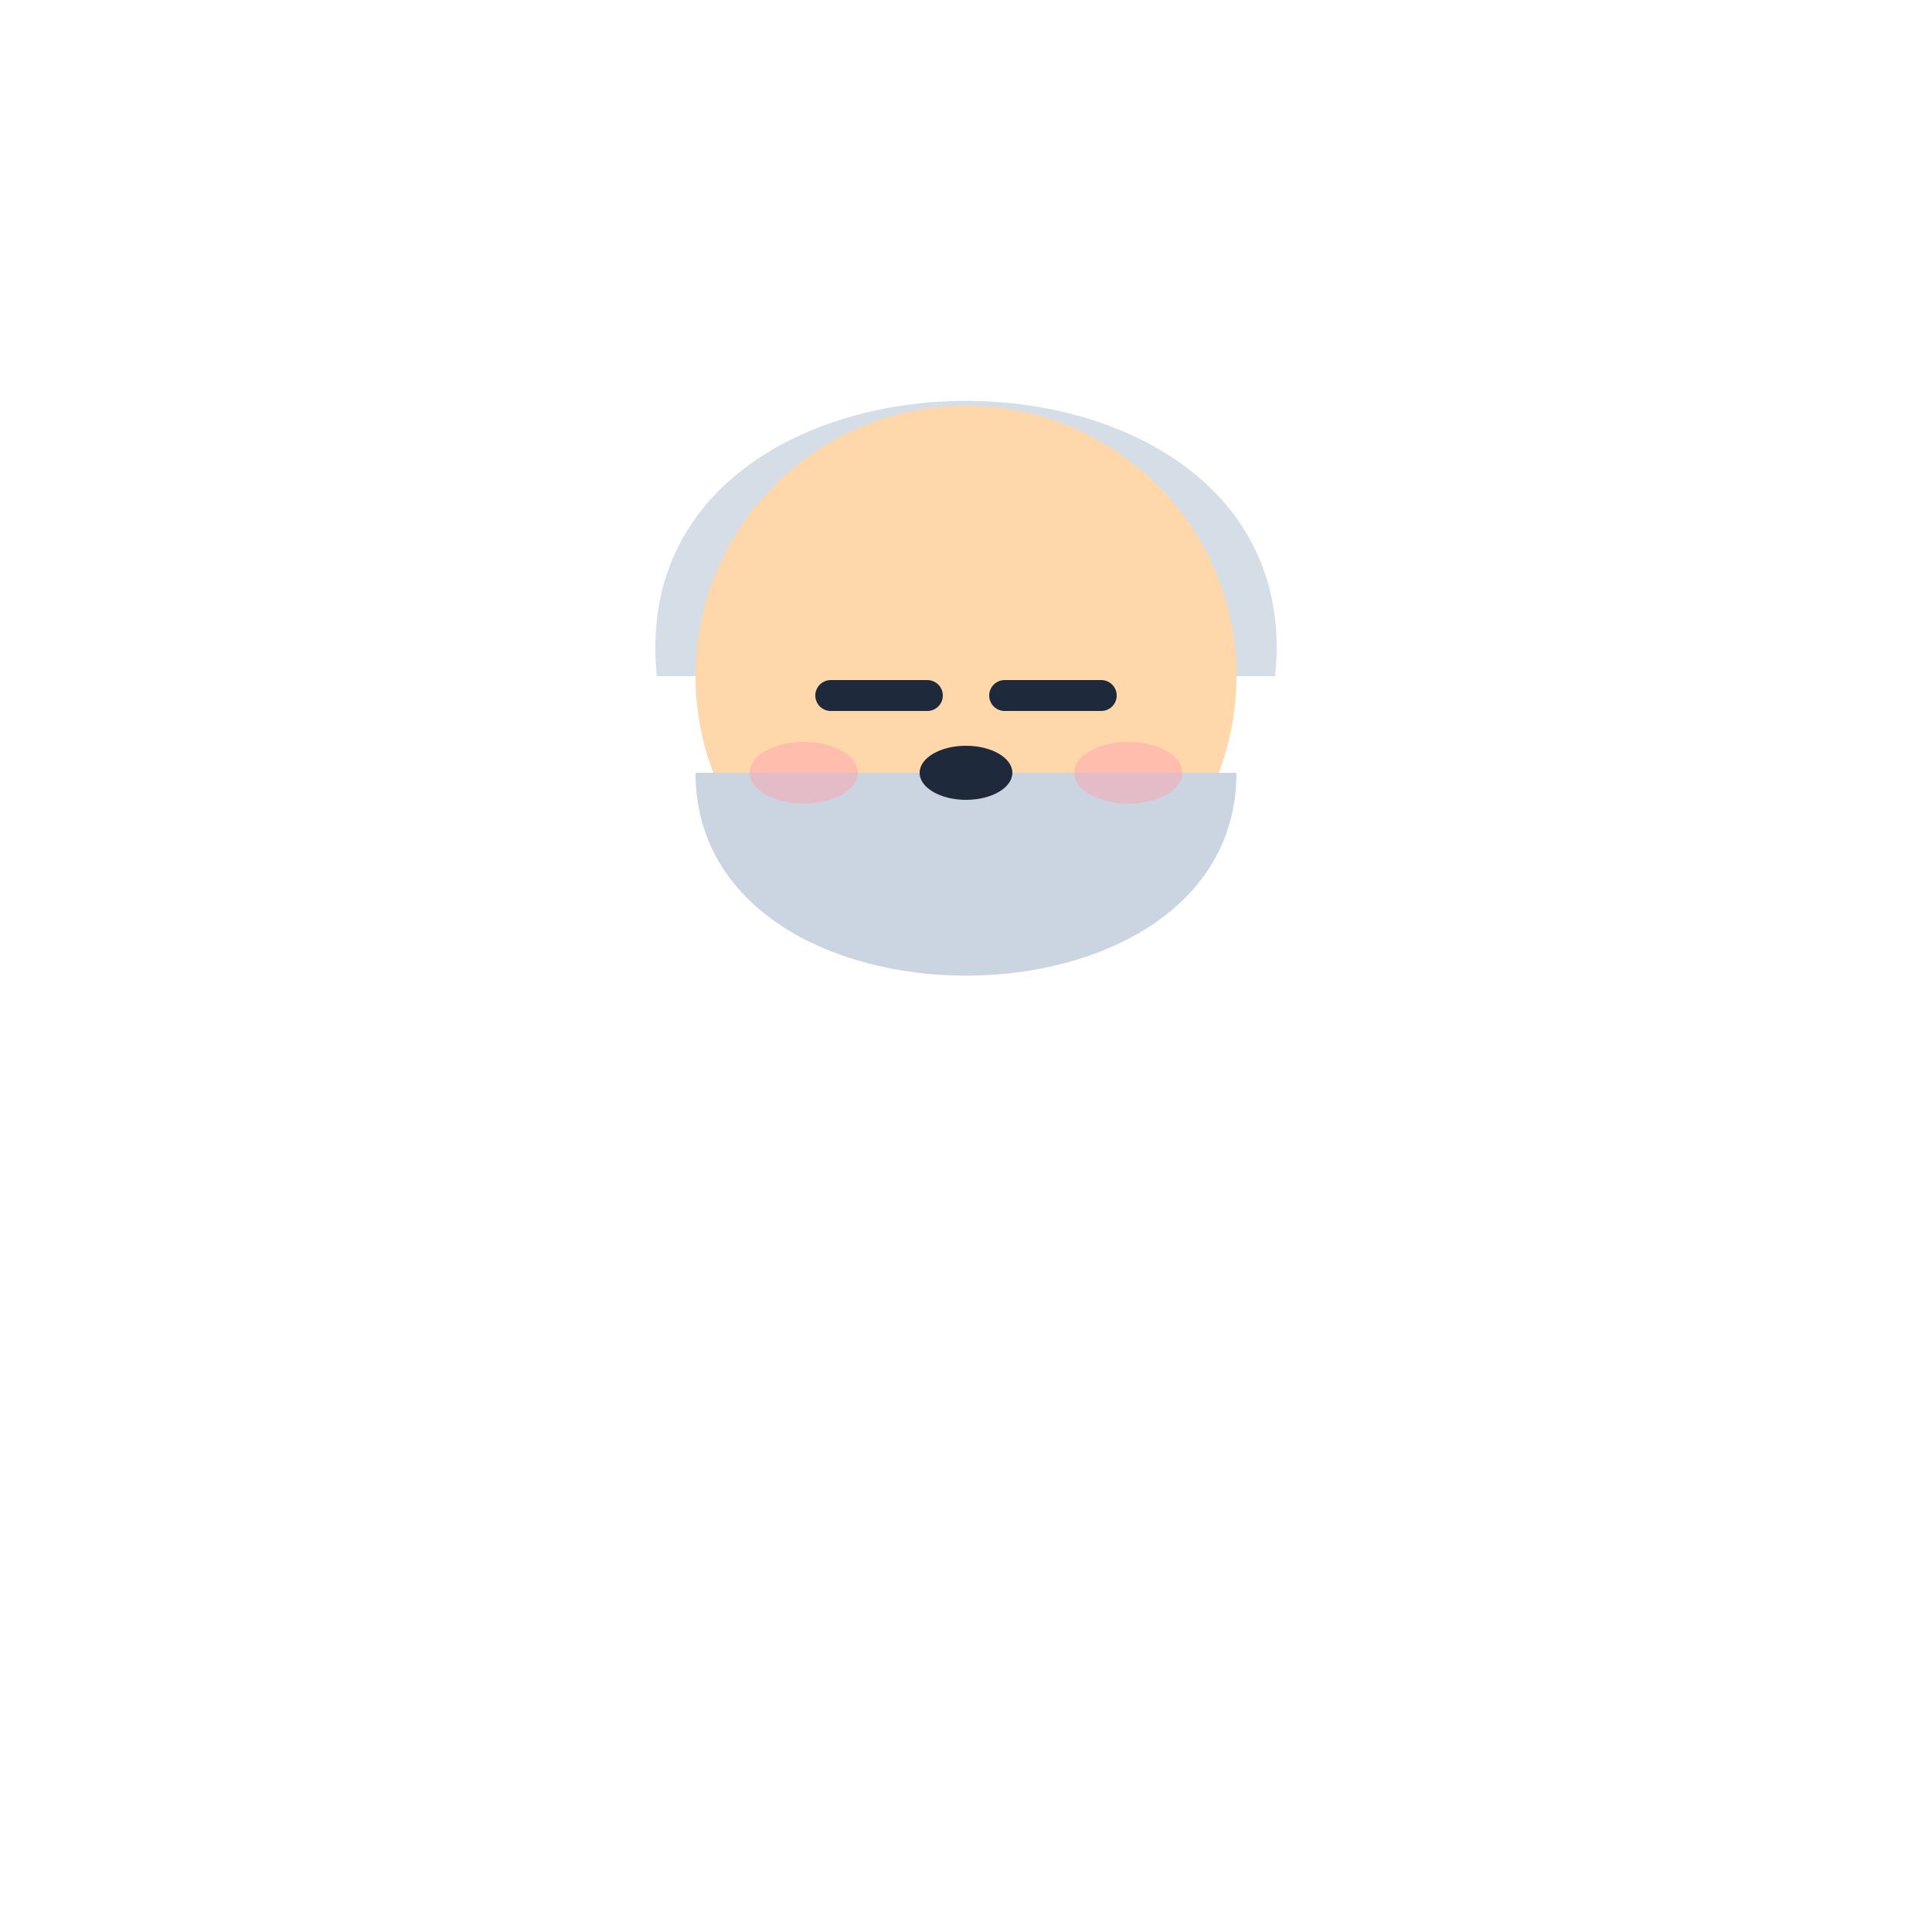
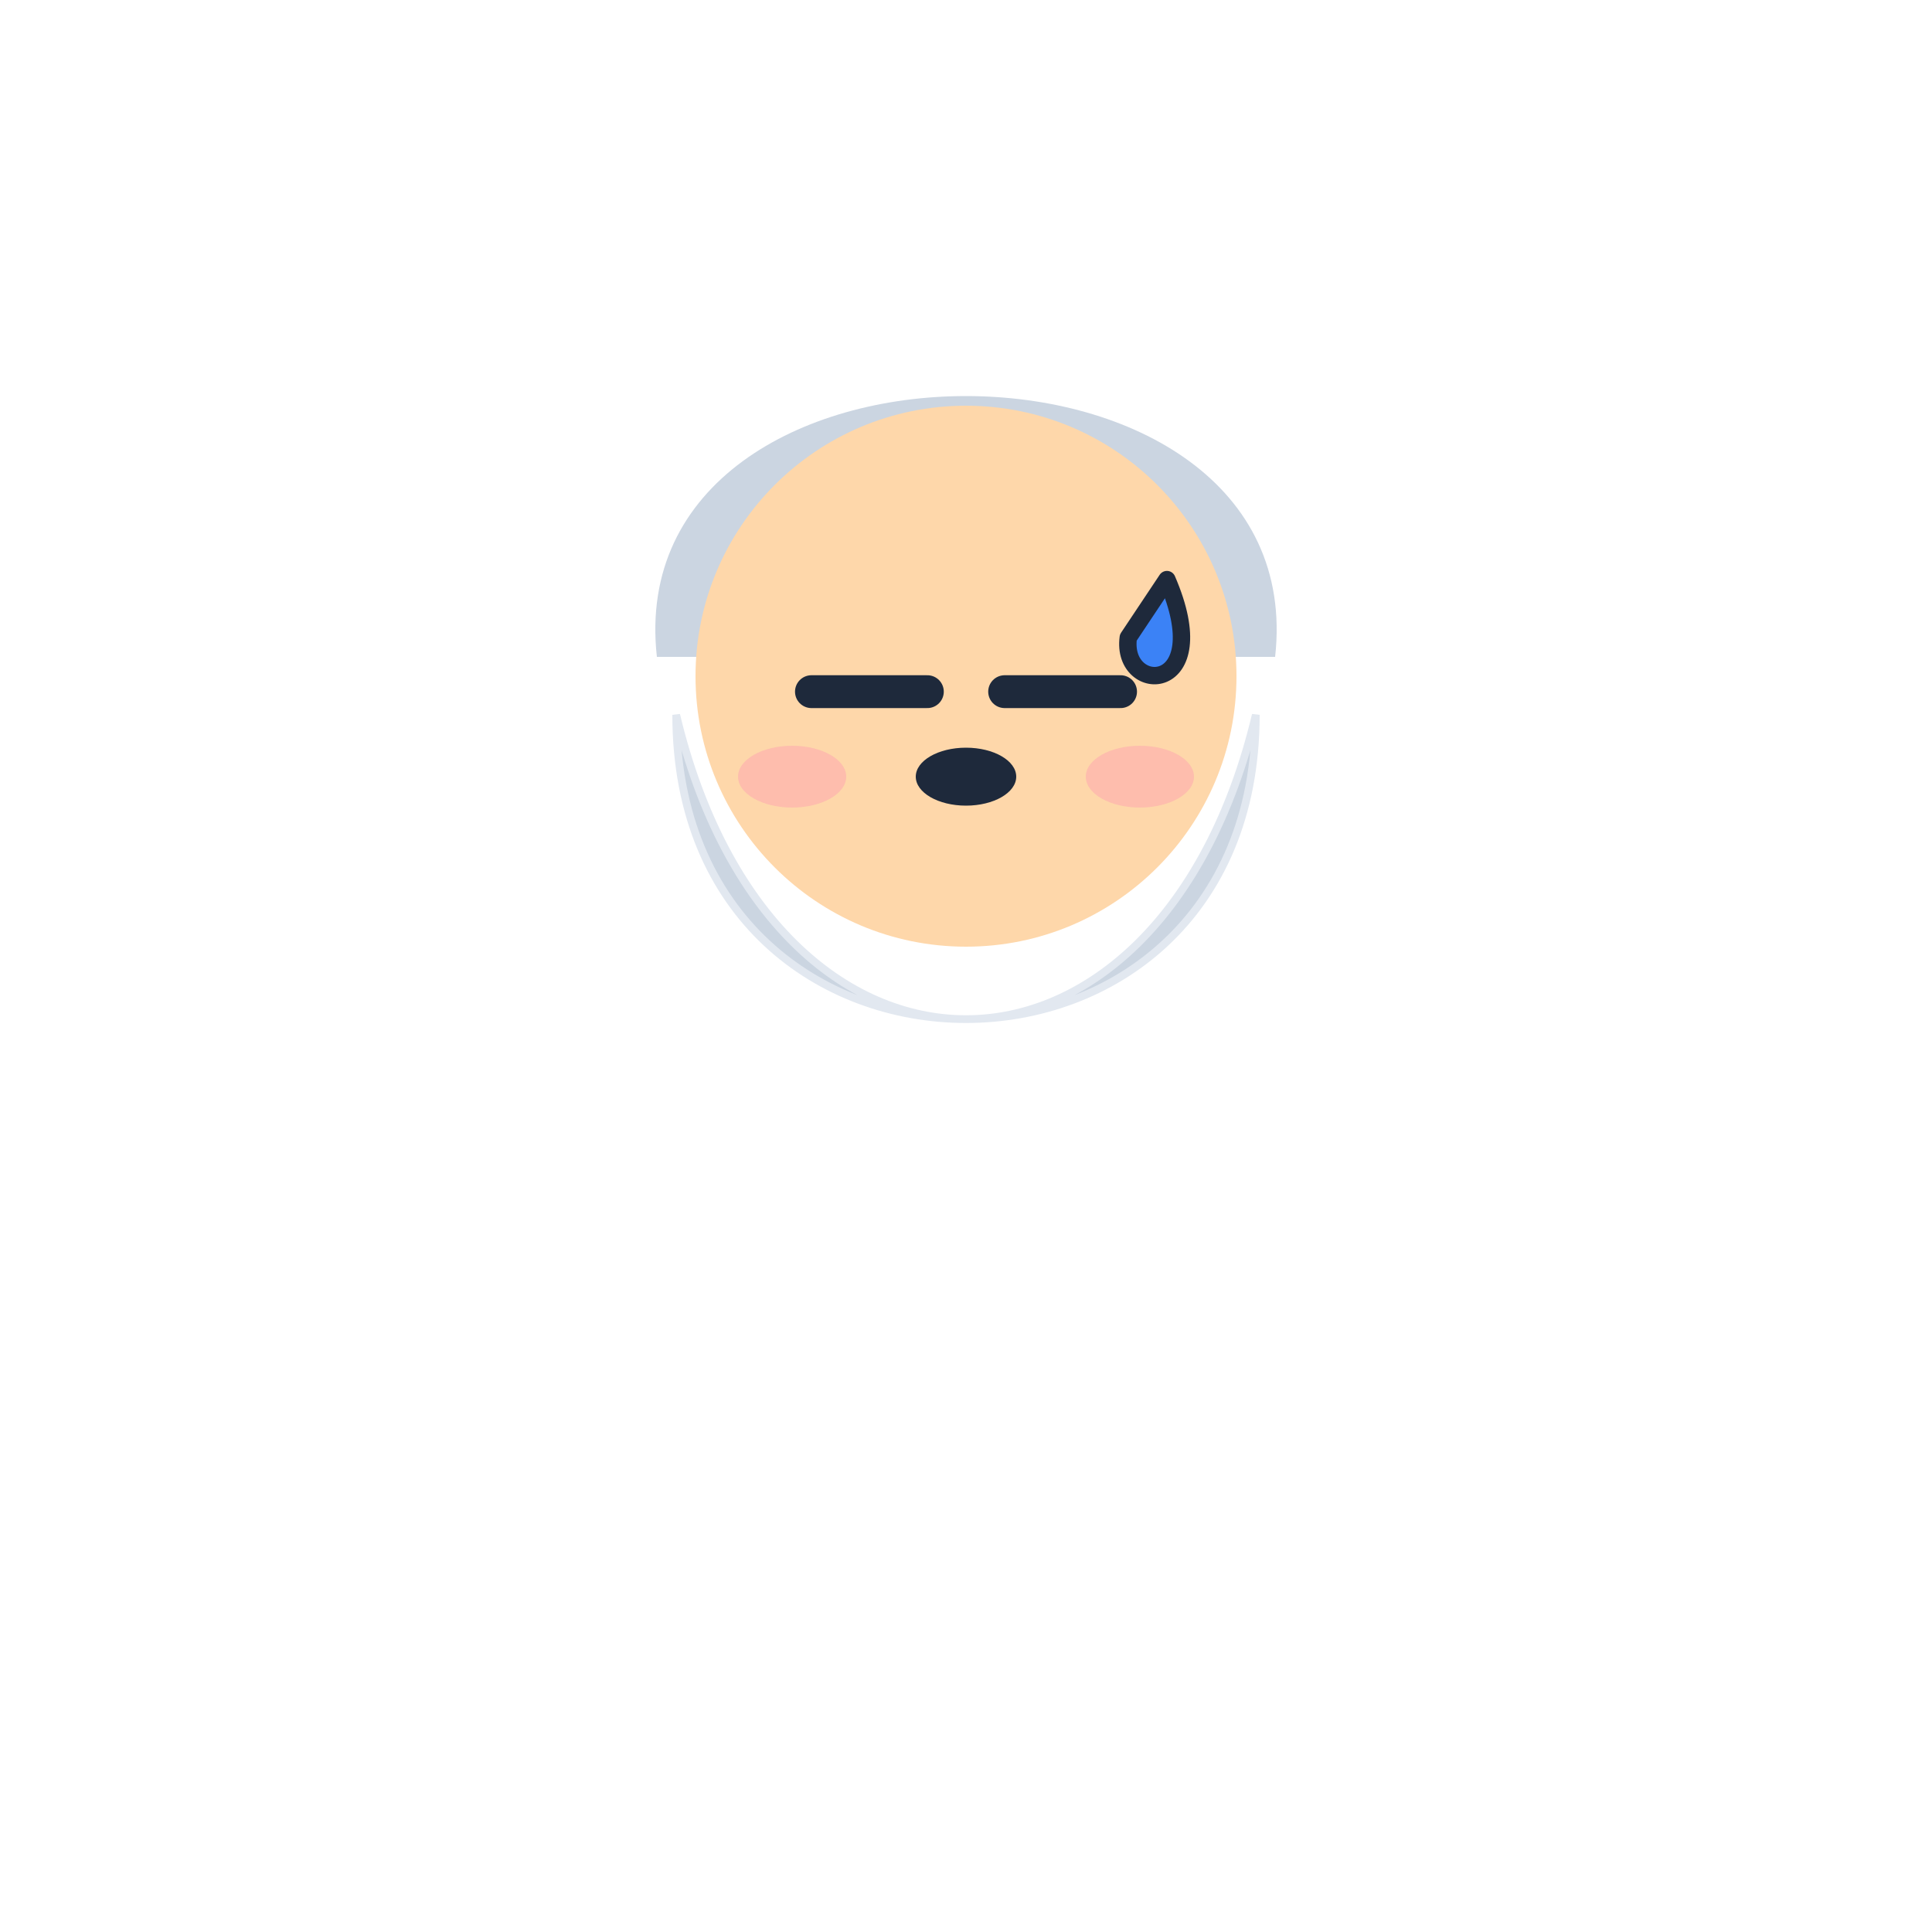
<svg xmlns="http://www.w3.org/2000/svg" viewBox="0 0 500 500">
-   <path d="M 170 175 C 160 80 340 80 330 175 Z" fill="#CBD5E1" opacity="0.8" />
+   <path d="M 170 170 C 160 80, 340 80, 330 170 Z" fill="#CBD5E1" />
  <circle cx="250" cy="175" r="70" fill="#FED7AA" />
-   <path d="M 180 200 C 180 270 320 270 320 200 Z" fill="#CBD5E1" />
-   <path d="M215 180 h25" stroke="#1E293B" stroke-width="8" stroke-linecap="round" />
-   <path d="M260 180 h25" stroke="#1E293B" stroke-width="8" stroke-linecap="round" />
-   <ellipse cx="208" cy="200" rx="14" ry="8" fill="#FDA4AF" opacity="0.5" />
-   <ellipse cx="292" cy="200" rx="14" ry="8" fill="#FDA4AF" opacity="0.5" />
-   <ellipse cx="250" cy="200" rx="12" ry="7" fill="#1E293B" />
-   <path d="M300 145 Q310 175 L290 175 Z" fill="#3B82F6" stroke="#1E293B" stroke-width="4" stroke-linejoin="round" />
+   <path d="M 175 185 C 175 290, 325 290, 325 185 C 300 290, 200 290, 175 185 Z" fill="#CBD5E1" stroke="#E2E8F0" stroke-width="2" />
+   <path d="M210 179 L240 179" stroke="#1E293B" stroke-width="8.5" stroke-linecap="round" />
+   <path d="M260 179 L290 179" stroke="#1E293B" stroke-width="8.5" stroke-linecap="round" />
+   <ellipse cx="205" cy="201" rx="14" ry="8" fill="#FDA4AF" opacity="0.5" />
+   <ellipse cx="295" cy="201" rx="14" ry="8" fill="#FDA4AF" opacity="0.5" />
+   <ellipse cx="250" cy="201" rx="13" ry="7.5" fill="#1E293B" />
+   <path d="M302 150 C315 180, 290 180, 292 165 Z" fill="#3B82F6" stroke="#1E293B" stroke-width="4.5" stroke-linejoin="round" />
</svg>
